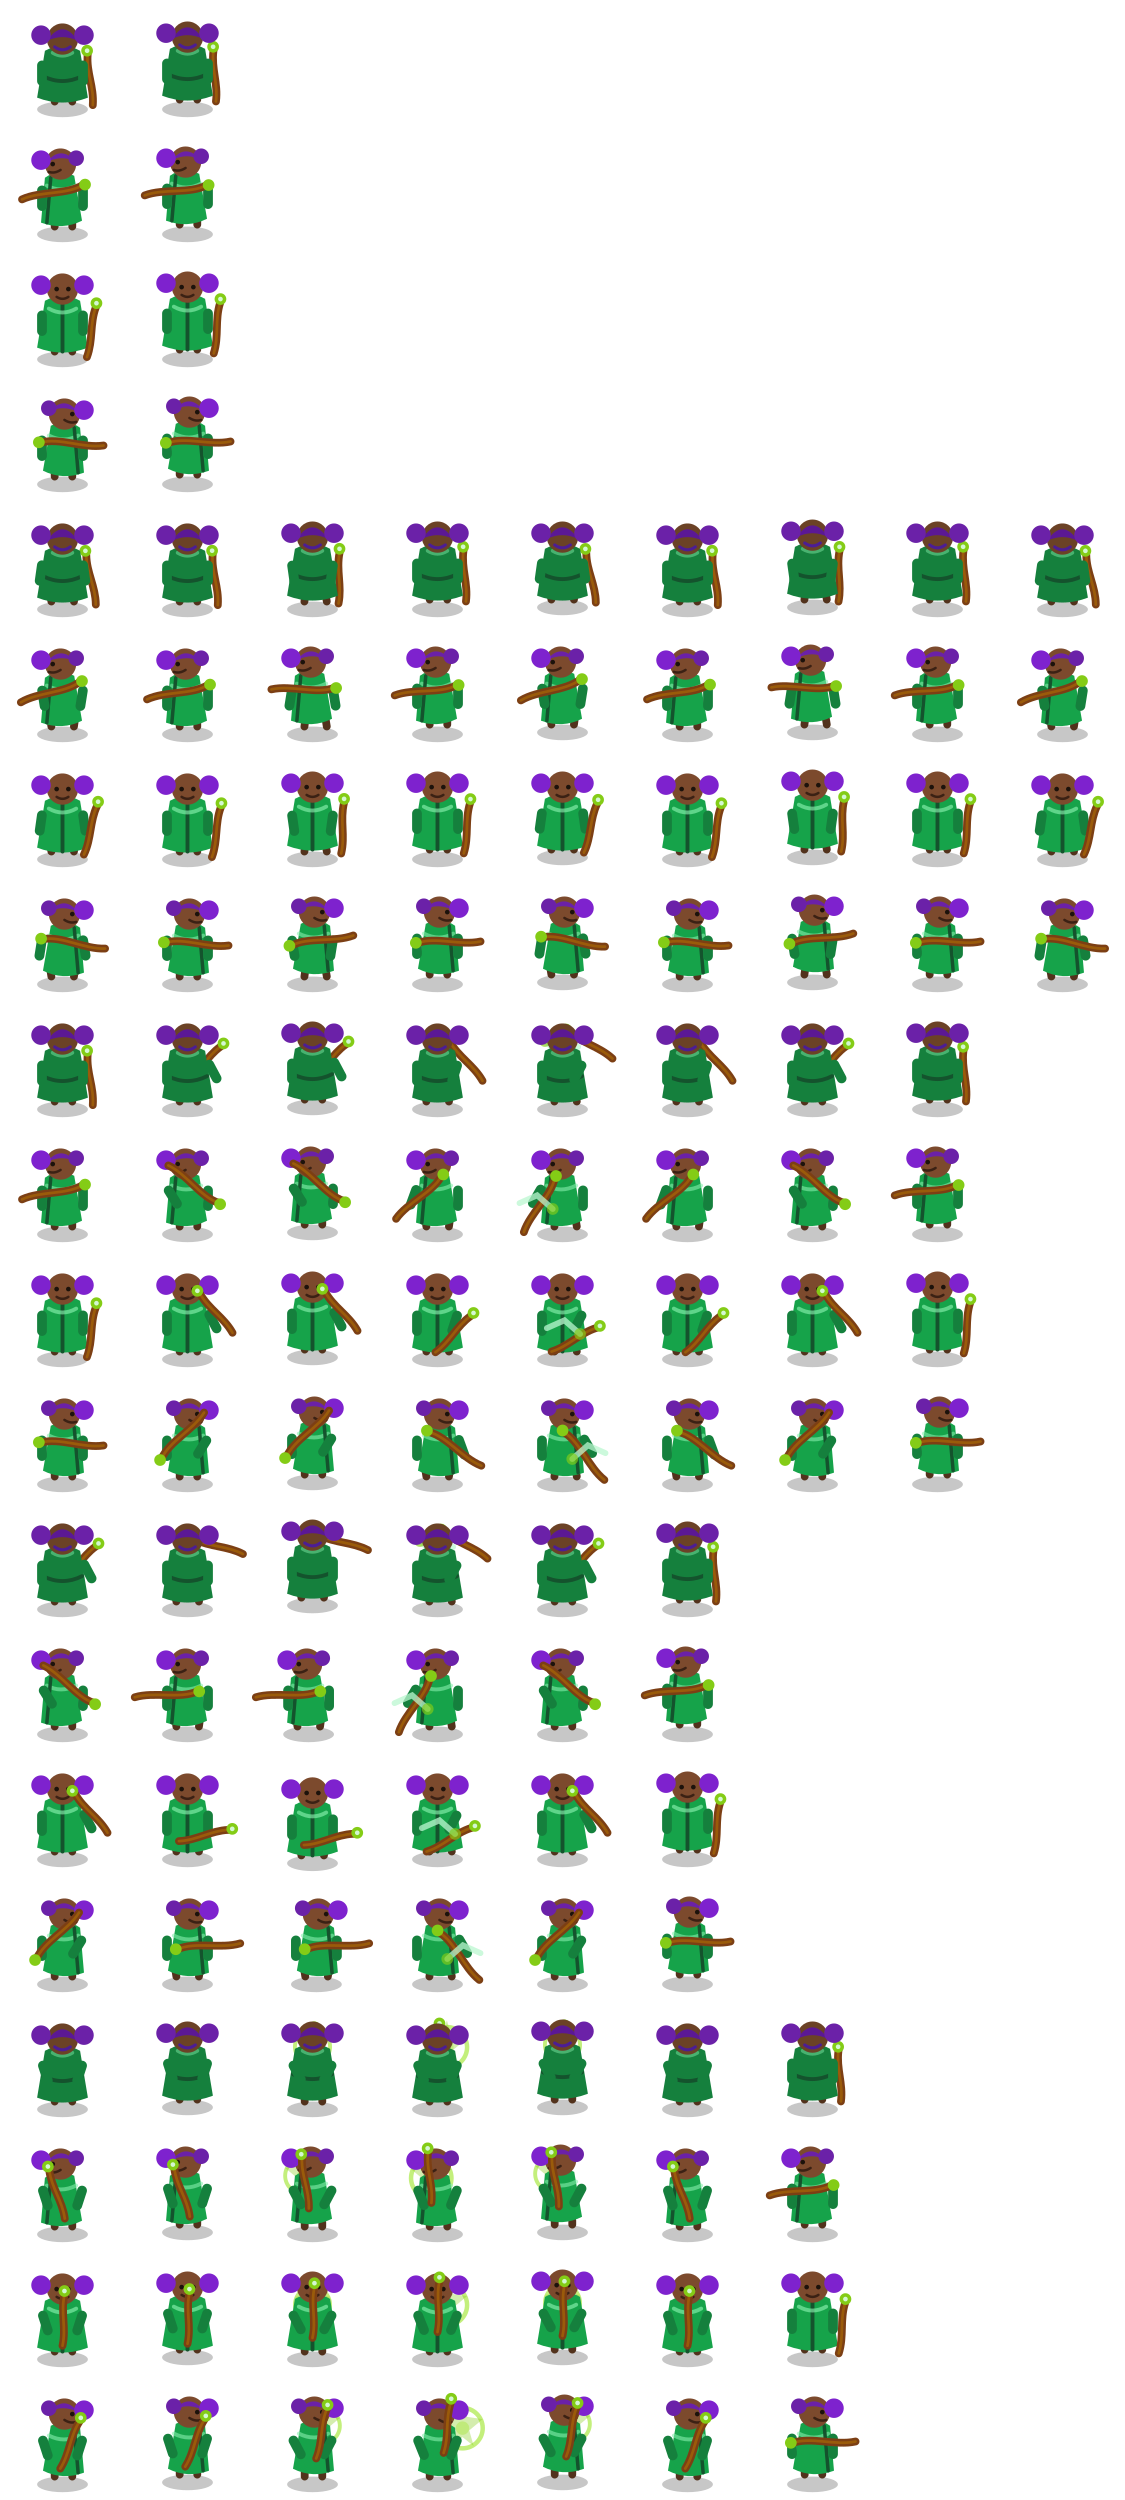
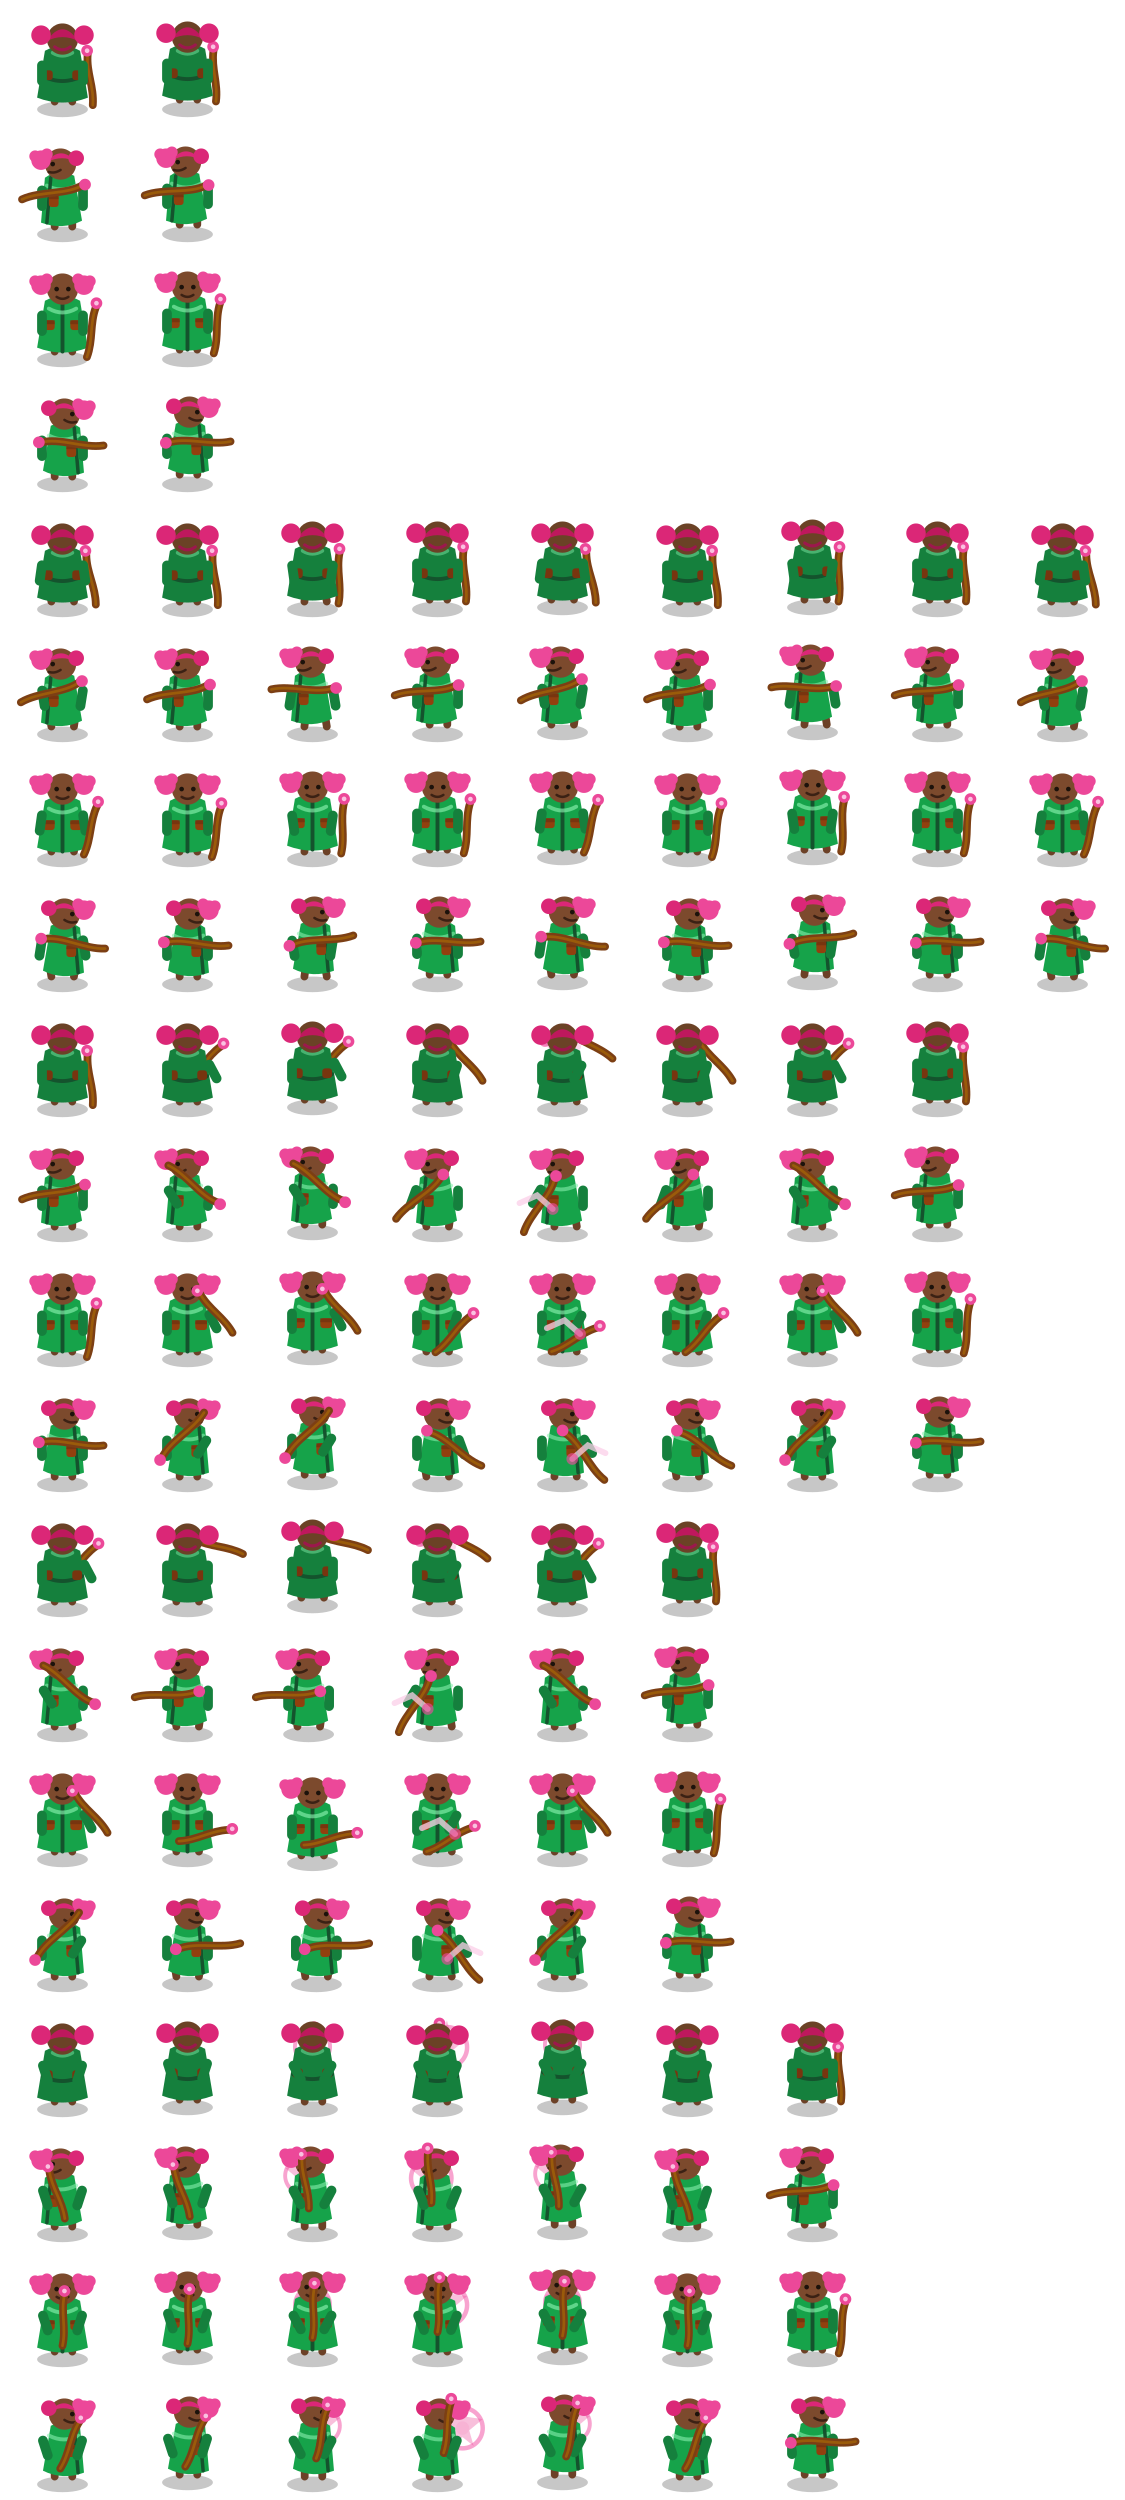
<svg xmlns="http://www.w3.org/2000/svg" width="576" height="1280" viewBox="0 0 576 1280">
  <defs>
    <ellipse id="shadow" cx="32" cy="56" rx="13" ry="4" fill="#000000" opacity="0.22" />
    <g id="staff-vertical">
      <path d="M0 18 C2 9 -1 1 1 -8" fill="none" stroke="#7c3f14" stroke-width="4" stroke-linecap="round" />
      <path d="M0 18 C2 9 -1 1 1 -8" fill="none" stroke="#a16207" stroke-width="1.4" stroke-linecap="round" opacity="0.8" />
-       <circle cx="1" cy="-10" r="3" fill="#84cc16" />
-       <circle cx="1" cy="-10" r="1.2" fill="#dcfce7" opacity="0.9" />
+       <circle cx="1" cy="-10" r="3" fill="#ec4899" />
+       <circle cx="1" cy="-10" r="1.2" fill="#fbcfe8" opacity="0.9" />
    </g>
    <g id="staff-horizontal">
      <path d="M-15 1 C-5 -2 8 2 17 -2" fill="none" stroke="#7c3f14" stroke-width="4" stroke-linecap="round" />
      <path d="M-15 1 C-5 -2 8 2 17 -2" fill="none" stroke="#a16207" stroke-width="1.4" stroke-linecap="round" opacity="0.8" />
-       <circle cx="18" cy="-2" r="3" fill="#84cc16" />
+       <circle cx="18" cy="-2" r="3" fill="#ec4899" />
    </g>
    <g id="robe-down">
      <path d="M23 26 Q32 21 41 26 L45 50 Q32 55 19 50 Z" fill="#16a34a" />
      <path d="M32 25 L32 52" stroke="#14532d" stroke-width="2" stroke-linecap="round" />
      <path d="M25 30 Q32 34 39 30" fill="none" stroke="#86efac" stroke-width="2" stroke-linecap="round" opacity="0.65" />
+       <rect x="22" y="36" width="6" height="5" rx="1.5" fill="#92400e" />
+       <rect x="22" y="36" width="6" height="2" fill="#78350f" />
+       <rect x="36" y="36" width="6" height="5" rx="1.5" fill="#92400e" />
+       <rect x="36" y="36" width="6" height="2" fill="#78350f" />
    </g>
    <g id="robe-up">
      <path d="M23 26 Q32 21 41 26 L45 50 Q32 55 19 50 Z" fill="#15803d" />
      <path d="M22 39 Q32 44 42 39" fill="none" stroke="#14532d" stroke-width="2" stroke-linecap="round" />
      <path d="M27 27 Q32 30 37 27" fill="none" stroke="#86efac" stroke-width="2" stroke-linecap="round" opacity="0.45" />
+       <rect x="22" y="36" width="5" height="5" rx="1.5" fill="#78350f" />
+       <rect x="37" y="36" width="5" height="5" rx="1.5" fill="#78350f" />
    </g>
    <g id="robe-left">
      <path d="M23 27 Q30 22 38 26 L42 49 Q32 54 21 50 Z" fill="#16a34a" />
      <path d="M24 31 Q31 35 39 31" fill="none" stroke="#86efac" stroke-width="2" stroke-linecap="round" opacity="0.6" />
      <path d="M26 27 L24 50" stroke="#14532d" stroke-width="1.8" stroke-linecap="round" />
+       <rect x="25" y="36" width="5" height="6" rx="1.5" fill="#92400e" />
+       <rect x="25" y="36" width="5" height="2" fill="#78350f" />
    </g>
    <g id="robe-right">
      <path d="M26 26 Q34 22 41 27 L43 50 Q32 54 22 49 Z" fill="#16a34a" />
      <path d="M25 31 Q33 35 40 31" fill="none" stroke="#86efac" stroke-width="2" stroke-linecap="round" opacity="0.6" />
      <path d="M38 27 L40 50" stroke="#14532d" stroke-width="1.8" stroke-linecap="round" />
+       <rect x="34" y="36" width="5" height="6" rx="1.5" fill="#92400e" />
+       <rect x="34" y="36" width="5" height="2" fill="#78350f" />
    </g>
    <g id="head-down">
      <circle cx="32" cy="20" r="8" fill="#7c4a2d" />
-       <path d="M24 19 Q32 9 40 19 Q36 14 32 14 Q28 14 24 19" fill="#6b21a8" />
-       <circle cx="21" cy="18" r="5" fill="#7e22ce" />
-       <circle cx="43" cy="18" r="5" fill="#7e22ce" />
+       <path d="M24 19 Q32 9 40 19 Q36 14 32 14 Q28 14 24 19" fill="#db2777" />
+       <circle cx="21" cy="18" r="5" fill="#ec4899" />
+       <circle cx="18" cy="16" r="3" fill="#ec4899" />
+       <circle cx="24" cy="15" r="3" fill="#ec4899" />
+       <circle cx="43" cy="18" r="5" fill="#ec4899" />
+       <circle cx="40" cy="15" r="3" fill="#ec4899" />
+       <circle cx="46" cy="16" r="3" fill="#ec4899" />
      <circle cx="29" cy="20" r="1.2" fill="#1c120b" />
      <circle cx="35" cy="20" r="1.2" fill="#1c120b" />
      <path d="M29 24 Q32 26 35 24" fill="none" stroke="#3b2114" stroke-width="1.3" stroke-linecap="round" />
    </g>
    <g id="head-up">
      <circle cx="32" cy="20" r="8" fill="#6b4226" />
-       <path d="M24 21 Q32 9 40 21 Q32 17 24 21" fill="#5b1895" />
-       <circle cx="21" cy="18" r="5" fill="#6b21a8" />
-       <circle cx="43" cy="18" r="5" fill="#6b21a8" />
-       <path d="M28 24 Q32 27 36 24" fill="none" stroke="#4c1d95" stroke-width="1.6" stroke-linecap="round" />
+       <path d="M24 21 Q32 9 40 21 Q32 17 24 21" fill="#be185d" />
+       <circle cx="21" cy="18" r="5" fill="#db2777" />
+       <circle cx="43" cy="18" r="5" fill="#db2777" />
+       <path d="M28 24 Q32 27 36 24" fill="none" stroke="#9d174d" stroke-width="1.6" stroke-linecap="round" />
    </g>
    <g id="head-left">
      <circle cx="31" cy="20" r="8" fill="#7c4a2d" />
-       <path d="M24 19 Q31 10 39 19 Q32 15 24 19" fill="#6b21a8" />
-       <circle cx="21" cy="18" r="5" fill="#7e22ce" />
-       <circle cx="39" cy="17" r="4" fill="#6b21a8" />
+       <path d="M24 19 Q31 10 39 19 Q32 15 24 19" fill="#db2777" />
+       <circle cx="21" cy="18" r="5" fill="#ec4899" />
+       <circle cx="18" cy="16" r="3" fill="#ec4899" />
+       <circle cx="24" cy="15" r="3" fill="#ec4899" />
+       <circle cx="39" cy="17" r="4" fill="#db2777" />
      <circle cx="27" cy="20" r="1.2" fill="#1c120b" />
      <path d="M25 24 Q28 25 31 23" fill="none" stroke="#3b2114" stroke-width="1.3" stroke-linecap="round" />
    </g>
    <g id="head-right">
      <circle cx="33" cy="20" r="8" fill="#7c4a2d" />
-       <path d="M25 19 Q33 10 40 19 Q32 15 25 19" fill="#6b21a8" />
-       <circle cx="25" cy="17" r="4" fill="#6b21a8" />
-       <circle cx="43" cy="18" r="5" fill="#7e22ce" />
+       <path d="M25 19 Q33 10 40 19 Q32 15 25 19" fill="#db2777" />
+       <circle cx="25" cy="17" r="4" fill="#db2777" />
+       <circle cx="43" cy="18" r="5" fill="#ec4899" />
+       <circle cx="40" cy="15" r="3" fill="#ec4899" />
+       <circle cx="46" cy="16" r="3" fill="#ec4899" />
      <circle cx="37" cy="20" r="1.2" fill="#1c120b" />
      <path d="M33 23 Q36 25 39 24" fill="none" stroke="#3b2114" stroke-width="1.3" stroke-linecap="round" />
    </g>
    <g id="legs-neutral">
-       <rect x="26" y="48" width="4" height="6" rx="2" fill="#52321c" />
-       <rect x="35" y="48" width="4" height="6" rx="2" fill="#52321c" />
+       <rect x="26" y="48" width="4" height="6" rx="2" fill="#6c4127" />
+       <rect x="35" y="48" width="4" height="6" rx="2" fill="#6c4127" />
    </g>
    <g id="legs-step-a">
-       <rect x="24" y="47" width="4" height="7" rx="2" fill="#52321c" transform="rotate(-9 26 50)" />
-       <rect x="36" y="48" width="4" height="6" rx="2" fill="#52321c" transform="rotate(8 38 51)" />
+       <rect x="24" y="47" width="4" height="7" rx="2" fill="#6c4127" transform="rotate(-9 26 50)" />
+       <rect x="36" y="48" width="4" height="6" rx="2" fill="#6c4127" transform="rotate(8 38 51)" />
    </g>
    <g id="legs-step-b">
-       <rect x="26" y="48" width="4" height="6" rx="2" fill="#52321c" transform="rotate(8 28 51)" />
-       <rect x="37" y="47" width="4" height="7" rx="2" fill="#52321c" transform="rotate(-9 39 50)" />
+       <rect x="26" y="48" width="4" height="6" rx="2" fill="#6c4127" transform="rotate(8 28 51)" />
+       <rect x="37" y="47" width="4" height="7" rx="2" fill="#6c4127" transform="rotate(-9 39 50)" />
    </g>
    <g id="arm-left">
      <rect x="19" y="31" width="5" height="13" rx="2.5" fill="#15803d" />
    </g>
    <g id="arm-right">
      <rect x="40" y="31" width="5" height="13" rx="2.5" fill="#15803d" />
    </g>
    <g id="magic-ring">
-       <circle cx="32" cy="28" r="9" fill="none" stroke="#a3e635" stroke-width="2" opacity="0.65" />
-       <circle cx="32" cy="28" r="3" fill="#d9f99d" opacity="0.8" />
-       <path d="M32 16 L34 23 L41 24 L35 29 L37 36 L32 32 L27 36 L29 29 L23 24 L30 23 Z" fill="#84cc16" opacity="0.35" />
+       <circle cx="32" cy="28" r="9" fill="none" stroke="#f472b6" stroke-width="2" opacity="0.65" />
+       <circle cx="32" cy="28" r="3" fill="#fce7f3" opacity="0.8" />
+       <path d="M32 16 L34 23 L41 24 L35 29 L37 36 L32 32 L27 36 L29 29 L23 24 L30 23 Z" fill="#ec4899" opacity="0.35" />
    </g>
    <g id="attack-spark">
-       <path d="M24 40 L33 36 L41 43" fill="none" stroke="#bbf7d0" stroke-width="3" stroke-linecap="round" opacity="0.75" />
-       <circle cx="41" cy="43" r="3" fill="#84cc16" opacity="0.65" />
+       <path d="M24 40 L33 36 L41 43" fill="none" stroke="#fbcfe8" stroke-width="3" stroke-linecap="round" opacity="0.75" />
+       <circle cx="41" cy="43" r="3" fill="#ec4899" opacity="0.65" />
    </g>
    <g id="child-down-idle-a">
      <use href="#shadow" />
      <use href="#legs-neutral" />
      <use href="#robe-down" />
      <use href="#arm-left" />
      <use href="#arm-right" />
      <use href="#head-down" />
      <use href="#staff-vertical" transform="translate(47 37) rotate(8)" />
    </g>
    <g id="child-down-idle-b">
      <use href="#shadow" />
      <use href="#legs-neutral" transform="translate(0 -1)" />
      <use href="#robe-down" transform="translate(0 -1)" />
      <use href="#arm-left" transform="translate(0 -1)" />
      <use href="#arm-right" transform="translate(0 -1)" />
      <use href="#head-down" transform="translate(0 -1)" />
      <use href="#staff-vertical" transform="translate(47 35) rotate(5)" />
    </g>
    <g id="child-down-walk-a">
      <use href="#shadow" />
      <use href="#legs-step-a" />
      <use href="#robe-down" />
      <use href="#arm-left" transform="rotate(8 22 33)" />
      <use href="#arm-right" transform="rotate(-8 42 33)" />
      <use href="#head-down" />
      <use href="#staff-vertical" transform="translate(47 36) rotate(13)" />
    </g>
    <g id="child-down-walk-b">
      <use href="#shadow" />
      <use href="#legs-step-b" />
      <use href="#robe-down" transform="translate(0 -1)" />
      <use href="#arm-left" transform="rotate(-8 22 33)" />
      <use href="#arm-right" transform="rotate(8 42 33)" />
      <use href="#head-down" transform="translate(0 -1)" />
      <use href="#staff-vertical" transform="translate(47 35) rotate(1)" />
    </g>
    <g id="child-down-attack-prep">
      <use href="#shadow" />
      <use href="#legs-neutral" />
      <use href="#robe-down" />
      <use href="#arm-left" />
      <use href="#arm-right" transform="rotate(-28 42 32)" />
      <use href="#head-down" />
      <use href="#staff-vertical" transform="translate(43 29) rotate(-42)" />
    </g>
    <g id="child-down-attack-swing">
      <use href="#shadow" />
      <use href="#legs-step-a" />
      <use href="#robe-down" />
      <use href="#arm-left" />
      <use href="#arm-right" transform="rotate(18 42 32)" />
      <use href="#head-down" />
      <use href="#staff-vertical" transform="translate(43 39) rotate(42)" />
    </g>
    <g id="child-down-attack-impact">
      <use href="#shadow" />
      <use href="#legs-step-b" />
      <use href="#robe-down" />
      <use href="#arm-left" />
      <use href="#arm-right" transform="rotate(28 42 32)" />
      <use href="#head-down" />
      <use href="#staff-vertical" transform="translate(42 43) rotate(60)" />
      <use href="#attack-spark" />
    </g>
    <g id="child-down-thrust">
      <use href="#shadow" />
      <use href="#legs-step-a" />
      <use href="#robe-down" />
      <use href="#arm-left" />
      <use href="#arm-right" />
      <use href="#head-down" />
      <use href="#staff-vertical" transform="translate(45 42) rotate(75)" />
    </g>
    <g id="child-down-cast-a">
      <use href="#shadow" />
      <use href="#legs-neutral" />
      <use href="#robe-down" />
      <use href="#arm-left" transform="rotate(-18 22 32)" />
      <use href="#arm-right" transform="rotate(18 42 32)" />
      <use href="#head-down" />
      <use href="#staff-vertical" transform="translate(32 31) rotate(0)" />
    </g>
    <g id="child-down-cast-b">
      <use href="#shadow" />
      <use href="#magic-ring" />
      <use href="#legs-neutral" />
      <use href="#robe-down" transform="translate(0 -1)" />
      <use href="#arm-left" transform="rotate(-28 22 32)" />
      <use href="#arm-right" transform="rotate(28 42 32)" />
      <use href="#head-down" transform="translate(0 -1)" />
      <use href="#staff-vertical" transform="translate(32 27) rotate(0)" />
    </g>
    <g id="child-down-cast-c">
      <use href="#shadow" />
      <use href="#magic-ring" transform="translate(0 -4) scale(1.15)" />
      <use href="#legs-neutral" />
      <use href="#robe-down" />
      <use href="#arm-left" transform="rotate(-22 22 32)" />
      <use href="#arm-right" transform="rotate(22 42 32)" />
      <use href="#head-down" />
      <use href="#staff-vertical" transform="translate(32 24) rotate(0)" />
    </g>
    <g id="child-up-idle-a">
      <use href="#shadow" />
      <use href="#staff-vertical" transform="translate(45 36) rotate(-8)" />
      <use href="#legs-neutral" />
      <use href="#robe-up" />
      <use href="#arm-left" />
      <use href="#arm-right" />
      <use href="#head-up" />
    </g>
    <g id="child-up-idle-b">
      <use href="#shadow" />
      <use href="#staff-vertical" transform="translate(45 34) rotate(-5)" />
      <use href="#legs-neutral" transform="translate(0 -1)" />
      <use href="#robe-up" transform="translate(0 -1)" />
      <use href="#arm-left" transform="translate(0 -1)" />
      <use href="#arm-right" transform="translate(0 -1)" />
      <use href="#head-up" transform="translate(0 -1)" />
    </g>
    <g id="child-up-walk-a">
      <use href="#shadow" />
      <use href="#staff-vertical" transform="translate(45 36) rotate(-13)" />
      <use href="#legs-step-a" />
      <use href="#robe-up" />
      <use href="#arm-left" transform="rotate(8 22 33)" />
      <use href="#arm-right" transform="rotate(-8 42 33)" />
      <use href="#head-up" />
    </g>
    <g id="child-up-walk-b">
      <use href="#shadow" />
      <use href="#staff-vertical" transform="translate(45 35) rotate(-1)" />
      <use href="#legs-step-b" />
      <use href="#robe-up" transform="translate(0 -1)" />
      <use href="#arm-left" transform="rotate(-8 22 33)" />
      <use href="#arm-right" transform="rotate(8 42 33)" />
      <use href="#head-up" transform="translate(0 -1)" />
    </g>
    <g id="child-up-attack-prep">
      <use href="#shadow" />
      <use href="#staff-vertical" transform="translate(43 29) rotate(42)" />
      <use href="#legs-neutral" />
      <use href="#robe-up" />
      <use href="#arm-left" />
      <use href="#arm-right" transform="rotate(-28 42 32)" />
      <use href="#head-up" />
    </g>
    <g id="child-up-attack-swing">
      <use href="#shadow" />
      <use href="#staff-vertical" transform="translate(43 28) rotate(-42)" />
      <use href="#legs-step-a" />
      <use href="#robe-up" />
      <use href="#arm-left" />
      <use href="#arm-right" transform="rotate(18 42 32)" />
      <use href="#head-up" />
    </g>
    <g id="child-up-attack-impact">
      <use href="#shadow" />
      <use href="#attack-spark" transform="translate(0 -16) rotate(180 32 40)" />
      <use href="#staff-vertical" transform="translate(42 21) rotate(-60)" />
      <use href="#legs-step-b" />
      <use href="#robe-up" />
      <use href="#arm-left" />
      <use href="#arm-right" transform="rotate(28 42 32)" />
      <use href="#head-up" />
    </g>
    <g id="child-up-thrust">
      <use href="#shadow" />
      <use href="#staff-vertical" transform="translate(43 23) rotate(-75)" />
      <use href="#legs-step-a" />
      <use href="#robe-up" />
      <use href="#arm-left" />
      <use href="#arm-right" />
      <use href="#head-up" />
    </g>
    <g id="child-up-cast-a">
      <use href="#shadow" />
      <use href="#staff-vertical" transform="translate(32 30) rotate(0)" />
      <use href="#legs-neutral" />
      <use href="#robe-up" />
      <use href="#arm-left" transform="rotate(-18 22 32)" />
      <use href="#arm-right" transform="rotate(18 42 32)" />
      <use href="#head-up" />
    </g>
    <g id="child-up-cast-b">
      <use href="#shadow" />
      <use href="#magic-ring" transform="translate(0 -4)" />
      <use href="#staff-vertical" transform="translate(32 24) rotate(0)" />
      <use href="#legs-neutral" />
      <use href="#robe-up" transform="translate(0 -1)" />
      <use href="#arm-left" transform="rotate(-28 22 32)" />
      <use href="#arm-right" transform="rotate(28 42 32)" />
      <use href="#head-up" transform="translate(0 -1)" />
    </g>
    <g id="child-up-cast-c">
      <use href="#shadow" />
      <use href="#magic-ring" transform="translate(0 -8) scale(1.15)" />
      <use href="#staff-vertical" transform="translate(32 22) rotate(0)" />
      <use href="#legs-neutral" />
      <use href="#robe-up" />
      <use href="#arm-left" transform="rotate(-22 22 32)" />
      <use href="#arm-right" transform="rotate(22 42 32)" />
      <use href="#head-up" />
    </g>
    <g id="child-left-idle-a">
      <use href="#shadow" />
      <use href="#legs-neutral" />
      <use href="#robe-left" />
      <use href="#arm-left" />
      <use href="#arm-right" />
      <use href="#head-left" />
      <use href="#staff-horizontal" transform="translate(26 35) rotate(-8)" />
    </g>
    <g id="child-left-idle-b">
      <use href="#shadow" />
      <use href="#legs-neutral" transform="translate(0 -1)" />
      <use href="#robe-left" transform="translate(0 -1)" />
      <use href="#arm-left" transform="translate(0 -1)" />
      <use href="#arm-right" transform="translate(0 -1)" />
      <use href="#head-left" transform="translate(0 -1)" />
      <use href="#staff-horizontal" transform="translate(25 34) rotate(-4)" />
    </g>
    <g id="child-left-walk-a">
      <use href="#shadow" />
      <use href="#legs-step-a" />
      <use href="#robe-left" />
      <use href="#arm-left" transform="rotate(-9 22 33)" />
      <use href="#arm-right" transform="rotate(9 42 33)" />
      <use href="#head-left" />
      <use href="#staff-horizontal" transform="translate(25 35) rotate(-14)" />
    </g>
    <g id="child-left-walk-b">
      <use href="#shadow" />
      <use href="#legs-step-b" />
      <use href="#robe-left" transform="translate(0 -1)" />
      <use href="#arm-left" transform="rotate(9 22 33)" />
      <use href="#arm-right" transform="rotate(-9 42 33)" />
      <use href="#head-left" transform="translate(0 -1)" />
      <use href="#staff-horizontal" transform="translate(26 33) rotate(4)" />
    </g>
    <g id="child-left-attack-prep">
      <use href="#shadow" />
      <use href="#legs-neutral" />
      <use href="#robe-left" />
      <use href="#arm-left" transform="rotate(-32 22 32)" />
      <use href="#arm-right" />
      <use href="#head-left" />
      <use href="#staff-horizontal" transform="translate(34 30) rotate(42)" />
    </g>
    <g id="child-left-attack-swing">
      <use href="#shadow" />
      <use href="#legs-step-a" />
      <use href="#robe-left" />
      <use href="#arm-left" transform="rotate(20 22 32)" />
      <use href="#arm-right" />
      <use href="#head-left" />
      <use href="#staff-horizontal" transform="translate(22 38) rotate(-38)" />
    </g>
    <g id="child-left-attack-impact">
      <use href="#shadow" />
      <use href="#legs-step-b" />
      <use href="#robe-left" />
      <use href="#arm-left" transform="rotate(30 22 32)" />
      <use href="#arm-right" />
      <use href="#head-left" />
      <use href="#staff-horizontal" transform="translate(20 42) rotate(-55)" />
      <use href="#attack-spark" transform="translate(-14 0)" />
    </g>
    <g id="child-left-thrust">
      <use href="#shadow" />
      <use href="#legs-step-a" />
      <use href="#robe-left" />
      <use href="#arm-left" />
      <use href="#arm-right" />
      <use href="#head-left" />
      <use href="#staff-horizontal" transform="translate(20 36) rotate(0)" />
    </g>
    <g id="child-left-cast-a">
      <use href="#shadow" />
      <use href="#legs-neutral" />
      <use href="#robe-left" />
      <use href="#arm-left" transform="rotate(-18 22 32)" />
      <use href="#arm-right" transform="rotate(18 42 32)" />
      <use href="#head-left" />
      <use href="#staff-vertical" transform="translate(27 31) rotate(-20)" />
    </g>
    <g id="child-left-cast-b">
      <use href="#shadow" />
      <use href="#magic-ring" transform="translate(-5 -2)" />
      <use href="#legs-neutral" />
      <use href="#robe-left" transform="translate(0 -1)" />
      <use href="#arm-left" transform="rotate(-28 22 32)" />
      <use href="#arm-right" transform="rotate(28 42 32)" />
      <use href="#head-left" transform="translate(0 -1)" />
      <use href="#staff-vertical" transform="translate(27 25) rotate(-10)" />
    </g>
    <g id="child-left-cast-c">
      <use href="#shadow" />
      <use href="#magic-ring" transform="translate(-8 -5) scale(1.15)" />
      <use href="#legs-neutral" />
      <use href="#robe-left" />
      <use href="#arm-left" transform="rotate(-22 22 32)" />
      <use href="#arm-right" transform="rotate(22 42 32)" />
      <use href="#head-left" />
      <use href="#staff-vertical" transform="translate(27 22) rotate(-6)" />
    </g>
    <g id="child-right-idle-a">
      <use href="#shadow" />
      <use href="#legs-neutral" />
      <use href="#robe-right" />
      <use href="#arm-left" />
      <use href="#arm-right" />
      <use href="#head-right" />
      <use href="#staff-horizontal" transform="translate(38 35) rotate(188)" />
    </g>
    <g id="child-right-idle-b">
      <use href="#shadow" />
      <use href="#legs-neutral" transform="translate(0 -1)" />
      <use href="#robe-right" transform="translate(0 -1)" />
      <use href="#arm-left" transform="translate(0 -1)" />
      <use href="#arm-right" transform="translate(0 -1)" />
      <use href="#head-right" transform="translate(0 -1)" />
      <use href="#staff-horizontal" transform="translate(39 34) rotate(184)" />
    </g>
    <g id="child-right-walk-a">
      <use href="#shadow" />
      <use href="#legs-step-a" />
      <use href="#robe-right" />
      <use href="#arm-left" transform="rotate(9 22 33)" />
      <use href="#arm-right" transform="rotate(-9 42 33)" />
      <use href="#head-right" />
      <use href="#staff-horizontal" transform="translate(39 35) rotate(194)" />
    </g>
    <g id="child-right-walk-b">
      <use href="#shadow" />
      <use href="#legs-step-b" />
      <use href="#robe-right" transform="translate(0 -1)" />
      <use href="#arm-left" transform="rotate(-9 22 33)" />
      <use href="#arm-right" transform="rotate(9 42 33)" />
      <use href="#head-right" transform="translate(0 -1)" />
      <use href="#staff-horizontal" transform="translate(38 33) rotate(176)" />
    </g>
    <g id="child-right-attack-prep">
      <use href="#shadow" />
      <use href="#legs-neutral" />
      <use href="#robe-right" />
      <use href="#arm-left" />
      <use href="#arm-right" transform="rotate(32 42 32)" />
      <use href="#head-right" />
      <use href="#staff-horizontal" transform="translate(30 30) rotate(138)" />
    </g>
    <g id="child-right-attack-swing">
      <use href="#shadow" />
      <use href="#legs-step-a" />
      <use href="#robe-right" />
      <use href="#arm-left" />
      <use href="#arm-right" transform="rotate(-20 42 32)" />
      <use href="#head-right" />
      <use href="#staff-horizontal" transform="translate(42 38) rotate(218)" />
    </g>
    <g id="child-right-attack-impact">
      <use href="#shadow" />
      <use href="#legs-step-b" />
      <use href="#robe-right" />
      <use href="#arm-left" />
      <use href="#arm-right" transform="rotate(-30 42 32)" />
      <use href="#head-right" />
      <use href="#staff-horizontal" transform="translate(44 42) rotate(235)" />
      <use href="#attack-spark" transform="translate(14 0) scale(-1 1) translate(-64 0)" />
    </g>
    <g id="child-right-thrust">
      <use href="#shadow" />
      <use href="#legs-step-a" />
      <use href="#robe-right" />
      <use href="#arm-left" />
      <use href="#arm-right" />
      <use href="#head-right" />
      <use href="#staff-horizontal" transform="translate(44 36) rotate(180)" />
    </g>
    <g id="child-right-cast-a">
      <use href="#shadow" />
      <use href="#legs-neutral" />
      <use href="#robe-right" />
      <use href="#arm-left" transform="rotate(-18 22 32)" />
      <use href="#arm-right" transform="rotate(18 42 32)" />
      <use href="#head-right" />
      <use href="#staff-vertical" transform="translate(37 31) rotate(20)" />
    </g>
    <g id="child-right-cast-b">
      <use href="#shadow" />
      <use href="#magic-ring" transform="translate(5 -2)" />
      <use href="#legs-neutral" />
      <use href="#robe-right" transform="translate(0 -1)" />
      <use href="#arm-left" transform="rotate(-28 22 32)" />
      <use href="#arm-right" transform="rotate(28 42 32)" />
      <use href="#head-right" transform="translate(0 -1)" />
      <use href="#staff-vertical" transform="translate(37 25) rotate(10)" />
    </g>
    <g id="child-right-cast-c">
      <use href="#shadow" />
      <use href="#magic-ring" transform="translate(8 -5) scale(1.15)" />
      <use href="#legs-neutral" />
      <use href="#robe-right" />
      <use href="#arm-left" transform="rotate(-22 22 32)" />
      <use href="#arm-right" transform="rotate(22 42 32)" />
      <use href="#head-right" />
      <use href="#staff-vertical" transform="translate(37 22) rotate(6)" />
    </g>
  </defs>
  <svg id="frame-idle-up-0" x="0" y="0" width="64" height="64" viewBox="0 0 64 64" overflow="hidden">
    <use href="#child-up-idle-a" />
  </svg>
  <svg id="frame-idle-up-1" x="64" y="0" width="64" height="64" viewBox="0 0 64 64" overflow="hidden">
    <use href="#child-up-idle-b" />
  </svg>
  <svg id="frame-idle-left-0" x="0" y="64" width="64" height="64" viewBox="0 0 64 64" overflow="hidden">
    <use href="#child-left-idle-a" />
  </svg>
  <svg id="frame-idle-left-1" x="64" y="64" width="64" height="64" viewBox="0 0 64 64" overflow="hidden">
    <use href="#child-left-idle-b" />
  </svg>
  <svg id="frame-idle-down-0" x="0" y="128" width="64" height="64" viewBox="0 0 64 64" overflow="hidden">
    <use href="#child-down-idle-a" />
  </svg>
  <svg id="frame-idle-down-1" x="64" y="128" width="64" height="64" viewBox="0 0 64 64" overflow="hidden">
    <use href="#child-down-idle-b" />
  </svg>
  <svg id="frame-idle-right-0" x="0" y="192" width="64" height="64" viewBox="0 0 64 64" overflow="hidden">
    <use href="#child-right-idle-a" />
  </svg>
  <svg id="frame-idle-right-1" x="64" y="192" width="64" height="64" viewBox="0 0 64 64" overflow="hidden">
    <use href="#child-right-idle-b" />
  </svg>
  <svg id="frame-walking-up-0" x="0" y="256" width="64" height="64" viewBox="0 0 64 64" overflow="hidden">
    <use href="#child-up-walk-a" />
  </svg>
  <svg id="frame-walking-up-1" x="64" y="256" width="64" height="64" viewBox="0 0 64 64" overflow="hidden">
    <use href="#child-up-idle-a" />
  </svg>
  <svg id="frame-walking-up-2" x="128" y="256" width="64" height="64" viewBox="0 0 64 64" overflow="hidden">
    <use href="#child-up-walk-b" />
  </svg>
  <svg id="frame-walking-up-3" x="192" y="256" width="64" height="64" viewBox="0 0 64 64" overflow="hidden">
    <use href="#child-up-idle-b" />
  </svg>
  <svg id="frame-walking-up-4" x="256" y="256" width="64" height="64" viewBox="0 0 64 64" overflow="hidden">
    <use href="#child-up-walk-a" transform="translate(0 -1)" />
  </svg>
  <svg id="frame-walking-up-5" x="320" y="256" width="64" height="64" viewBox="0 0 64 64" overflow="hidden">
    <use href="#child-up-idle-a" />
  </svg>
  <svg id="frame-walking-up-6" x="384" y="256" width="64" height="64" viewBox="0 0 64 64" overflow="hidden">
    <use href="#child-up-walk-b" transform="translate(0 -1)" />
  </svg>
  <svg id="frame-walking-up-7" x="448" y="256" width="64" height="64" viewBox="0 0 64 64" overflow="hidden">
    <use href="#child-up-idle-b" />
  </svg>
  <svg id="frame-walking-up-8" x="512" y="256" width="64" height="64" viewBox="0 0 64 64" overflow="hidden">
    <use href="#child-up-walk-a" />
  </svg>
  <svg id="frame-walking-left-0" x="0" y="320" width="64" height="64" viewBox="0 0 64 64" overflow="hidden">
    <use href="#child-left-walk-a" />
  </svg>
  <svg id="frame-walking-left-1" x="64" y="320" width="64" height="64" viewBox="0 0 64 64" overflow="hidden">
    <use href="#child-left-idle-a" />
  </svg>
  <svg id="frame-walking-left-2" x="128" y="320" width="64" height="64" viewBox="0 0 64 64" overflow="hidden">
    <use href="#child-left-walk-b" />
  </svg>
  <svg id="frame-walking-left-3" x="192" y="320" width="64" height="64" viewBox="0 0 64 64" overflow="hidden">
    <use href="#child-left-idle-b" />
  </svg>
  <svg id="frame-walking-left-4" x="256" y="320" width="64" height="64" viewBox="0 0 64 64" overflow="hidden">
    <use href="#child-left-walk-a" transform="translate(0 -1)" />
  </svg>
  <svg id="frame-walking-left-5" x="320" y="320" width="64" height="64" viewBox="0 0 64 64" overflow="hidden">
    <use href="#child-left-idle-a" />
  </svg>
  <svg id="frame-walking-left-6" x="384" y="320" width="64" height="64" viewBox="0 0 64 64" overflow="hidden">
    <use href="#child-left-walk-b" transform="translate(0 -1)" />
  </svg>
  <svg id="frame-walking-left-7" x="448" y="320" width="64" height="64" viewBox="0 0 64 64" overflow="hidden">
    <use href="#child-left-idle-b" />
  </svg>
  <svg id="frame-walking-left-8" x="512" y="320" width="64" height="64" viewBox="0 0 64 64" overflow="hidden">
    <use href="#child-left-walk-a" />
  </svg>
  <svg id="frame-walking-down-0" x="0" y="384" width="64" height="64" viewBox="0 0 64 64" overflow="hidden">
    <use href="#child-down-walk-a" />
  </svg>
  <svg id="frame-walking-down-1" x="64" y="384" width="64" height="64" viewBox="0 0 64 64" overflow="hidden">
    <use href="#child-down-idle-a" />
  </svg>
  <svg id="frame-walking-down-2" x="128" y="384" width="64" height="64" viewBox="0 0 64 64" overflow="hidden">
    <use href="#child-down-walk-b" />
  </svg>
  <svg id="frame-walking-down-3" x="192" y="384" width="64" height="64" viewBox="0 0 64 64" overflow="hidden">
    <use href="#child-down-idle-b" />
  </svg>
  <svg id="frame-walking-down-4" x="256" y="384" width="64" height="64" viewBox="0 0 64 64" overflow="hidden">
    <use href="#child-down-walk-a" transform="translate(0 -1)" />
  </svg>
  <svg id="frame-walking-down-5" x="320" y="384" width="64" height="64" viewBox="0 0 64 64" overflow="hidden">
    <use href="#child-down-idle-a" />
  </svg>
  <svg id="frame-walking-down-6" x="384" y="384" width="64" height="64" viewBox="0 0 64 64" overflow="hidden">
    <use href="#child-down-walk-b" transform="translate(0 -1)" />
  </svg>
  <svg id="frame-walking-down-7" x="448" y="384" width="64" height="64" viewBox="0 0 64 64" overflow="hidden">
    <use href="#child-down-idle-b" />
  </svg>
  <svg id="frame-walking-down-8" x="512" y="384" width="64" height="64" viewBox="0 0 64 64" overflow="hidden">
    <use href="#child-down-walk-a" />
  </svg>
  <svg id="frame-walking-right-0" x="0" y="448" width="64" height="64" viewBox="0 0 64 64" overflow="hidden">
    <use href="#child-right-walk-a" />
  </svg>
  <svg id="frame-walking-right-1" x="64" y="448" width="64" height="64" viewBox="0 0 64 64" overflow="hidden">
    <use href="#child-right-idle-a" />
  </svg>
  <svg id="frame-walking-right-2" x="128" y="448" width="64" height="64" viewBox="0 0 64 64" overflow="hidden">
    <use href="#child-right-walk-b" />
  </svg>
  <svg id="frame-walking-right-3" x="192" y="448" width="64" height="64" viewBox="0 0 64 64" overflow="hidden">
    <use href="#child-right-idle-b" />
  </svg>
  <svg id="frame-walking-right-4" x="256" y="448" width="64" height="64" viewBox="0 0 64 64" overflow="hidden">
    <use href="#child-right-walk-a" transform="translate(0 -1)" />
  </svg>
  <svg id="frame-walking-right-5" x="320" y="448" width="64" height="64" viewBox="0 0 64 64" overflow="hidden">
    <use href="#child-right-idle-a" />
  </svg>
  <svg id="frame-walking-right-6" x="384" y="448" width="64" height="64" viewBox="0 0 64 64" overflow="hidden">
    <use href="#child-right-walk-b" transform="translate(0 -1)" />
  </svg>
  <svg id="frame-walking-right-7" x="448" y="448" width="64" height="64" viewBox="0 0 64 64" overflow="hidden">
    <use href="#child-right-idle-b" />
  </svg>
  <svg id="frame-walking-right-8" x="512" y="448" width="64" height="64" viewBox="0 0 64 64" overflow="hidden">
    <use href="#child-right-walk-a" />
  </svg>
  <svg id="frame-attacking1-up-0" x="0" y="512" width="64" height="64" viewBox="0 0 64 64" overflow="hidden">
    <use href="#child-up-idle-a" />
  </svg>
  <svg id="frame-attacking1-up-1" x="64" y="512" width="64" height="64" viewBox="0 0 64 64" overflow="hidden">
    <use href="#child-up-attack-prep" />
  </svg>
  <svg id="frame-attacking1-up-2" x="128" y="512" width="64" height="64" viewBox="0 0 64 64" overflow="hidden">
    <use href="#child-up-attack-prep" transform="translate(0 -1)" />
  </svg>
  <svg id="frame-attacking1-up-3" x="192" y="512" width="64" height="64" viewBox="0 0 64 64" overflow="hidden">
    <use href="#child-up-attack-swing" />
  </svg>
  <svg id="frame-attacking1-up-4" x="256" y="512" width="64" height="64" viewBox="0 0 64 64" overflow="hidden">
    <use href="#child-up-attack-impact" />
  </svg>
  <svg id="frame-attacking1-up-5" x="320" y="512" width="64" height="64" viewBox="0 0 64 64" overflow="hidden">
    <use href="#child-up-attack-swing" />
  </svg>
  <svg id="frame-attacking1-up-6" x="384" y="512" width="64" height="64" viewBox="0 0 64 64" overflow="hidden">
    <use href="#child-up-attack-prep" />
  </svg>
  <svg id="frame-attacking1-up-7" x="448" y="512" width="64" height="64" viewBox="0 0 64 64" overflow="hidden">
    <use href="#child-up-idle-b" />
  </svg>
  <svg id="frame-attacking1-left-0" x="0" y="576" width="64" height="64" viewBox="0 0 64 64" overflow="hidden">
    <use href="#child-left-idle-a" />
  </svg>
  <svg id="frame-attacking1-left-1" x="64" y="576" width="64" height="64" viewBox="0 0 64 64" overflow="hidden">
    <use href="#child-left-attack-prep" />
  </svg>
  <svg id="frame-attacking1-left-2" x="128" y="576" width="64" height="64" viewBox="0 0 64 64" overflow="hidden">
    <use href="#child-left-attack-prep" transform="translate(0 -1)" />
  </svg>
  <svg id="frame-attacking1-left-3" x="192" y="576" width="64" height="64" viewBox="0 0 64 64" overflow="hidden">
    <use href="#child-left-attack-swing" />
  </svg>
  <svg id="frame-attacking1-left-4" x="256" y="576" width="64" height="64" viewBox="0 0 64 64" overflow="hidden">
    <use href="#child-left-attack-impact" />
  </svg>
  <svg id="frame-attacking1-left-5" x="320" y="576" width="64" height="64" viewBox="0 0 64 64" overflow="hidden">
    <use href="#child-left-attack-swing" />
  </svg>
  <svg id="frame-attacking1-left-6" x="384" y="576" width="64" height="64" viewBox="0 0 64 64" overflow="hidden">
    <use href="#child-left-attack-prep" />
  </svg>
  <svg id="frame-attacking1-left-7" x="448" y="576" width="64" height="64" viewBox="0 0 64 64" overflow="hidden">
    <use href="#child-left-idle-b" />
  </svg>
  <svg id="frame-attacking1-down-0" x="0" y="640" width="64" height="64" viewBox="0 0 64 64" overflow="hidden">
    <use href="#child-down-idle-a" />
  </svg>
  <svg id="frame-attacking1-down-1" x="64" y="640" width="64" height="64" viewBox="0 0 64 64" overflow="hidden">
    <use href="#child-down-attack-prep" />
  </svg>
  <svg id="frame-attacking1-down-2" x="128" y="640" width="64" height="64" viewBox="0 0 64 64" overflow="hidden">
    <use href="#child-down-attack-prep" transform="translate(0 -1)" />
  </svg>
  <svg id="frame-attacking1-down-3" x="192" y="640" width="64" height="64" viewBox="0 0 64 64" overflow="hidden">
    <use href="#child-down-attack-swing" />
  </svg>
  <svg id="frame-attacking1-down-4" x="256" y="640" width="64" height="64" viewBox="0 0 64 64" overflow="hidden">
    <use href="#child-down-attack-impact" />
  </svg>
  <svg id="frame-attacking1-down-5" x="320" y="640" width="64" height="64" viewBox="0 0 64 64" overflow="hidden">
    <use href="#child-down-attack-swing" />
  </svg>
  <svg id="frame-attacking1-down-6" x="384" y="640" width="64" height="64" viewBox="0 0 64 64" overflow="hidden">
    <use href="#child-down-attack-prep" />
  </svg>
  <svg id="frame-attacking1-down-7" x="448" y="640" width="64" height="64" viewBox="0 0 64 64" overflow="hidden">
    <use href="#child-down-idle-b" />
  </svg>
  <svg id="frame-attacking1-right-0" x="0" y="704" width="64" height="64" viewBox="0 0 64 64" overflow="hidden">
    <use href="#child-right-idle-a" />
  </svg>
  <svg id="frame-attacking1-right-1" x="64" y="704" width="64" height="64" viewBox="0 0 64 64" overflow="hidden">
    <use href="#child-right-attack-prep" />
  </svg>
  <svg id="frame-attacking1-right-2" x="128" y="704" width="64" height="64" viewBox="0 0 64 64" overflow="hidden">
    <use href="#child-right-attack-prep" transform="translate(0 -1)" />
  </svg>
  <svg id="frame-attacking1-right-3" x="192" y="704" width="64" height="64" viewBox="0 0 64 64" overflow="hidden">
    <use href="#child-right-attack-swing" />
  </svg>
  <svg id="frame-attacking1-right-4" x="256" y="704" width="64" height="64" viewBox="0 0 64 64" overflow="hidden">
    <use href="#child-right-attack-impact" />
  </svg>
  <svg id="frame-attacking1-right-5" x="320" y="704" width="64" height="64" viewBox="0 0 64 64" overflow="hidden">
    <use href="#child-right-attack-swing" />
  </svg>
  <svg id="frame-attacking1-right-6" x="384" y="704" width="64" height="64" viewBox="0 0 64 64" overflow="hidden">
    <use href="#child-right-attack-prep" />
  </svg>
  <svg id="frame-attacking1-right-7" x="448" y="704" width="64" height="64" viewBox="0 0 64 64" overflow="hidden">
    <use href="#child-right-idle-b" />
  </svg>
  <svg id="frame-attacking2-up-0" x="0" y="768" width="64" height="64" viewBox="0 0 64 64" overflow="hidden">
    <use href="#child-up-attack-prep" />
  </svg>
  <svg id="frame-attacking2-up-1" x="64" y="768" width="64" height="64" viewBox="0 0 64 64" overflow="hidden">
    <use href="#child-up-thrust" />
  </svg>
  <svg id="frame-attacking2-up-2" x="128" y="768" width="64" height="64" viewBox="0 0 64 64" overflow="hidden">
    <use href="#child-up-thrust" transform="translate(0 -2)" />
  </svg>
  <svg id="frame-attacking2-up-3" x="192" y="768" width="64" height="64" viewBox="0 0 64 64" overflow="hidden">
    <use href="#child-up-attack-impact" />
  </svg>
  <svg id="frame-attacking2-up-4" x="256" y="768" width="64" height="64" viewBox="0 0 64 64" overflow="hidden">
    <use href="#child-up-attack-prep" />
  </svg>
  <svg id="frame-attacking2-up-5" x="320" y="768" width="64" height="64" viewBox="0 0 64 64" overflow="hidden">
    <use href="#child-up-idle-b" />
  </svg>
  <svg id="frame-attacking2-left-0" x="0" y="832" width="64" height="64" viewBox="0 0 64 64" overflow="hidden">
    <use href="#child-left-attack-prep" />
  </svg>
  <svg id="frame-attacking2-left-1" x="64" y="832" width="64" height="64" viewBox="0 0 64 64" overflow="hidden">
    <use href="#child-left-thrust" />
  </svg>
  <svg id="frame-attacking2-left-2" x="128" y="832" width="64" height="64" viewBox="0 0 64 64" overflow="hidden">
    <use href="#child-left-thrust" transform="translate(-2 0)" />
  </svg>
  <svg id="frame-attacking2-left-3" x="192" y="832" width="64" height="64" viewBox="0 0 64 64" overflow="hidden">
    <use href="#child-left-attack-impact" />
  </svg>
  <svg id="frame-attacking2-left-4" x="256" y="832" width="64" height="64" viewBox="0 0 64 64" overflow="hidden">
    <use href="#child-left-attack-prep" />
  </svg>
  <svg id="frame-attacking2-left-5" x="320" y="832" width="64" height="64" viewBox="0 0 64 64" overflow="hidden">
    <use href="#child-left-idle-b" />
  </svg>
  <svg id="frame-attacking2-down-0" x="0" y="896" width="64" height="64" viewBox="0 0 64 64" overflow="hidden">
    <use href="#child-down-attack-prep" />
  </svg>
  <svg id="frame-attacking2-down-1" x="64" y="896" width="64" height="64" viewBox="0 0 64 64" overflow="hidden">
    <use href="#child-down-thrust" />
  </svg>
  <svg id="frame-attacking2-down-2" x="128" y="896" width="64" height="64" viewBox="0 0 64 64" overflow="hidden">
    <use href="#child-down-thrust" transform="translate(0 2)" />
  </svg>
  <svg id="frame-attacking2-down-3" x="192" y="896" width="64" height="64" viewBox="0 0 64 64" overflow="hidden">
    <use href="#child-down-attack-impact" />
  </svg>
  <svg id="frame-attacking2-down-4" x="256" y="896" width="64" height="64" viewBox="0 0 64 64" overflow="hidden">
    <use href="#child-down-attack-prep" />
  </svg>
  <svg id="frame-attacking2-down-5" x="320" y="896" width="64" height="64" viewBox="0 0 64 64" overflow="hidden">
    <use href="#child-down-idle-b" />
  </svg>
  <svg id="frame-attacking2-right-0" x="0" y="960" width="64" height="64" viewBox="0 0 64 64" overflow="hidden">
    <use href="#child-right-attack-prep" />
  </svg>
  <svg id="frame-attacking2-right-1" x="64" y="960" width="64" height="64" viewBox="0 0 64 64" overflow="hidden">
    <use href="#child-right-thrust" />
  </svg>
  <svg id="frame-attacking2-right-2" x="128" y="960" width="64" height="64" viewBox="0 0 64 64" overflow="hidden">
    <use href="#child-right-thrust" transform="translate(2 0)" />
  </svg>
  <svg id="frame-attacking2-right-3" x="192" y="960" width="64" height="64" viewBox="0 0 64 64" overflow="hidden">
    <use href="#child-right-attack-impact" />
  </svg>
  <svg id="frame-attacking2-right-4" x="256" y="960" width="64" height="64" viewBox="0 0 64 64" overflow="hidden">
    <use href="#child-right-attack-prep" />
  </svg>
  <svg id="frame-attacking2-right-5" x="320" y="960" width="64" height="64" viewBox="0 0 64 64" overflow="hidden">
    <use href="#child-right-idle-b" />
  </svg>
  <svg id="frame-casting-up-0" x="0" y="1024" width="64" height="64" viewBox="0 0 64 64" overflow="hidden">
    <use href="#child-up-cast-a" />
  </svg>
  <svg id="frame-casting-up-1" x="64" y="1024" width="64" height="64" viewBox="0 0 64 64" overflow="hidden">
    <use href="#child-up-cast-a" transform="translate(0 -1)" />
  </svg>
  <svg id="frame-casting-up-2" x="128" y="1024" width="64" height="64" viewBox="0 0 64 64" overflow="hidden">
    <use href="#child-up-cast-b" />
  </svg>
  <svg id="frame-casting-up-3" x="192" y="1024" width="64" height="64" viewBox="0 0 64 64" overflow="hidden">
    <use href="#child-up-cast-c" />
  </svg>
  <svg id="frame-casting-up-4" x="256" y="1024" width="64" height="64" viewBox="0 0 64 64" overflow="hidden">
    <use href="#child-up-cast-b" transform="translate(0 -1)" />
  </svg>
  <svg id="frame-casting-up-5" x="320" y="1024" width="64" height="64" viewBox="0 0 64 64" overflow="hidden">
    <use href="#child-up-cast-a" />
  </svg>
  <svg id="frame-casting-up-6" x="384" y="1024" width="64" height="64" viewBox="0 0 64 64" overflow="hidden">
    <use href="#child-up-idle-b" />
  </svg>
  <svg id="frame-casting-left-0" x="0" y="1088" width="64" height="64" viewBox="0 0 64 64" overflow="hidden">
    <use href="#child-left-cast-a" />
  </svg>
  <svg id="frame-casting-left-1" x="64" y="1088" width="64" height="64" viewBox="0 0 64 64" overflow="hidden">
    <use href="#child-left-cast-a" transform="translate(0 -1)" />
  </svg>
  <svg id="frame-casting-left-2" x="128" y="1088" width="64" height="64" viewBox="0 0 64 64" overflow="hidden">
    <use href="#child-left-cast-b" />
  </svg>
  <svg id="frame-casting-left-3" x="192" y="1088" width="64" height="64" viewBox="0 0 64 64" overflow="hidden">
    <use href="#child-left-cast-c" />
  </svg>
  <svg id="frame-casting-left-4" x="256" y="1088" width="64" height="64" viewBox="0 0 64 64" overflow="hidden">
    <use href="#child-left-cast-b" transform="translate(0 -1)" />
  </svg>
  <svg id="frame-casting-left-5" x="320" y="1088" width="64" height="64" viewBox="0 0 64 64" overflow="hidden">
    <use href="#child-left-cast-a" />
  </svg>
  <svg id="frame-casting-left-6" x="384" y="1088" width="64" height="64" viewBox="0 0 64 64" overflow="hidden">
    <use href="#child-left-idle-b" />
  </svg>
  <svg id="frame-casting-down-0" x="0" y="1152" width="64" height="64" viewBox="0 0 64 64" overflow="hidden">
    <use href="#child-down-cast-a" />
  </svg>
  <svg id="frame-casting-down-1" x="64" y="1152" width="64" height="64" viewBox="0 0 64 64" overflow="hidden">
    <use href="#child-down-cast-a" transform="translate(0 -1)" />
  </svg>
  <svg id="frame-casting-down-2" x="128" y="1152" width="64" height="64" viewBox="0 0 64 64" overflow="hidden">
    <use href="#child-down-cast-b" />
  </svg>
  <svg id="frame-casting-down-3" x="192" y="1152" width="64" height="64" viewBox="0 0 64 64" overflow="hidden">
    <use href="#child-down-cast-c" />
  </svg>
  <svg id="frame-casting-down-4" x="256" y="1152" width="64" height="64" viewBox="0 0 64 64" overflow="hidden">
    <use href="#child-down-cast-b" transform="translate(0 -1)" />
  </svg>
  <svg id="frame-casting-down-5" x="320" y="1152" width="64" height="64" viewBox="0 0 64 64" overflow="hidden">
    <use href="#child-down-cast-a" />
  </svg>
  <svg id="frame-casting-down-6" x="384" y="1152" width="64" height="64" viewBox="0 0 64 64" overflow="hidden">
    <use href="#child-down-idle-b" />
  </svg>
  <svg id="frame-casting-right-0" x="0" y="1216" width="64" height="64" viewBox="0 0 64 64" overflow="hidden">
    <use href="#child-right-cast-a" />
  </svg>
  <svg id="frame-casting-right-1" x="64" y="1216" width="64" height="64" viewBox="0 0 64 64" overflow="hidden">
    <use href="#child-right-cast-a" transform="translate(0 -1)" />
  </svg>
  <svg id="frame-casting-right-2" x="128" y="1216" width="64" height="64" viewBox="0 0 64 64" overflow="hidden">
    <use href="#child-right-cast-b" />
  </svg>
  <svg id="frame-casting-right-3" x="192" y="1216" width="64" height="64" viewBox="0 0 64 64" overflow="hidden">
    <use href="#child-right-cast-c" />
  </svg>
  <svg id="frame-casting-right-4" x="256" y="1216" width="64" height="64" viewBox="0 0 64 64" overflow="hidden">
    <use href="#child-right-cast-b" transform="translate(0 -1)" />
  </svg>
  <svg id="frame-casting-right-5" x="320" y="1216" width="64" height="64" viewBox="0 0 64 64" overflow="hidden">
    <use href="#child-right-cast-a" />
  </svg>
  <svg id="frame-casting-right-6" x="384" y="1216" width="64" height="64" viewBox="0 0 64 64" overflow="hidden">
    <use href="#child-right-idle-b" />
  </svg>
</svg>
